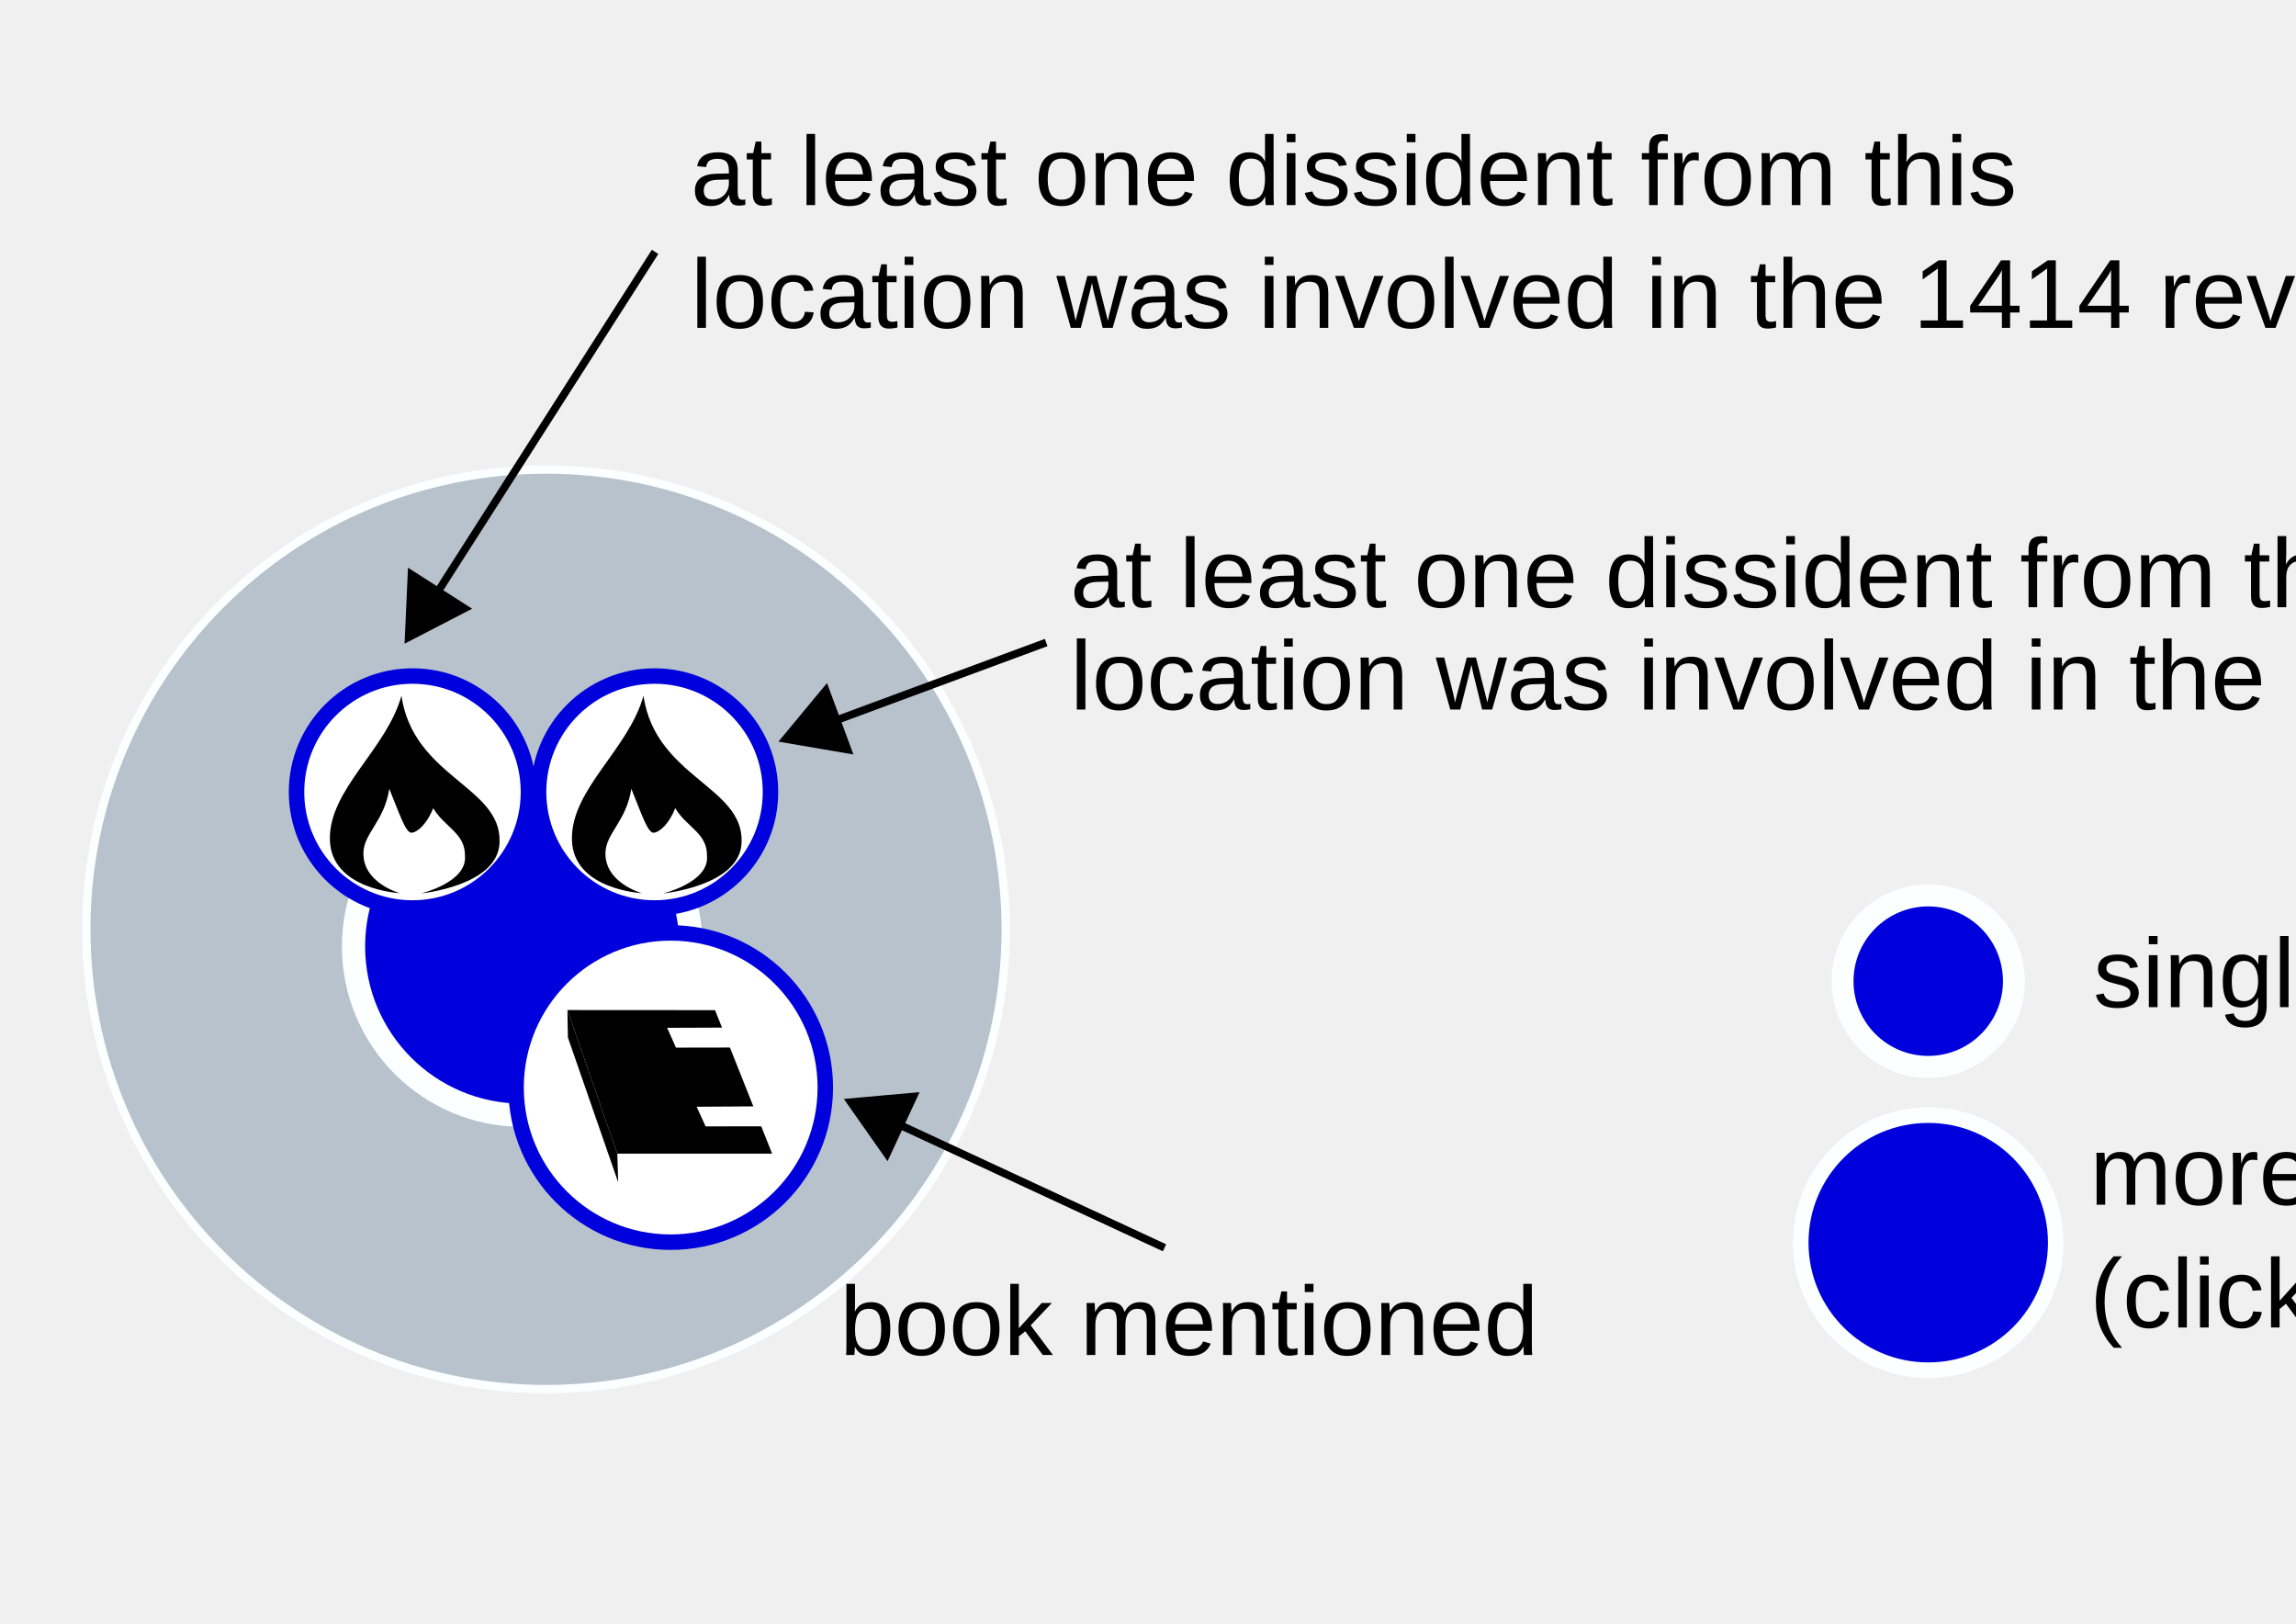
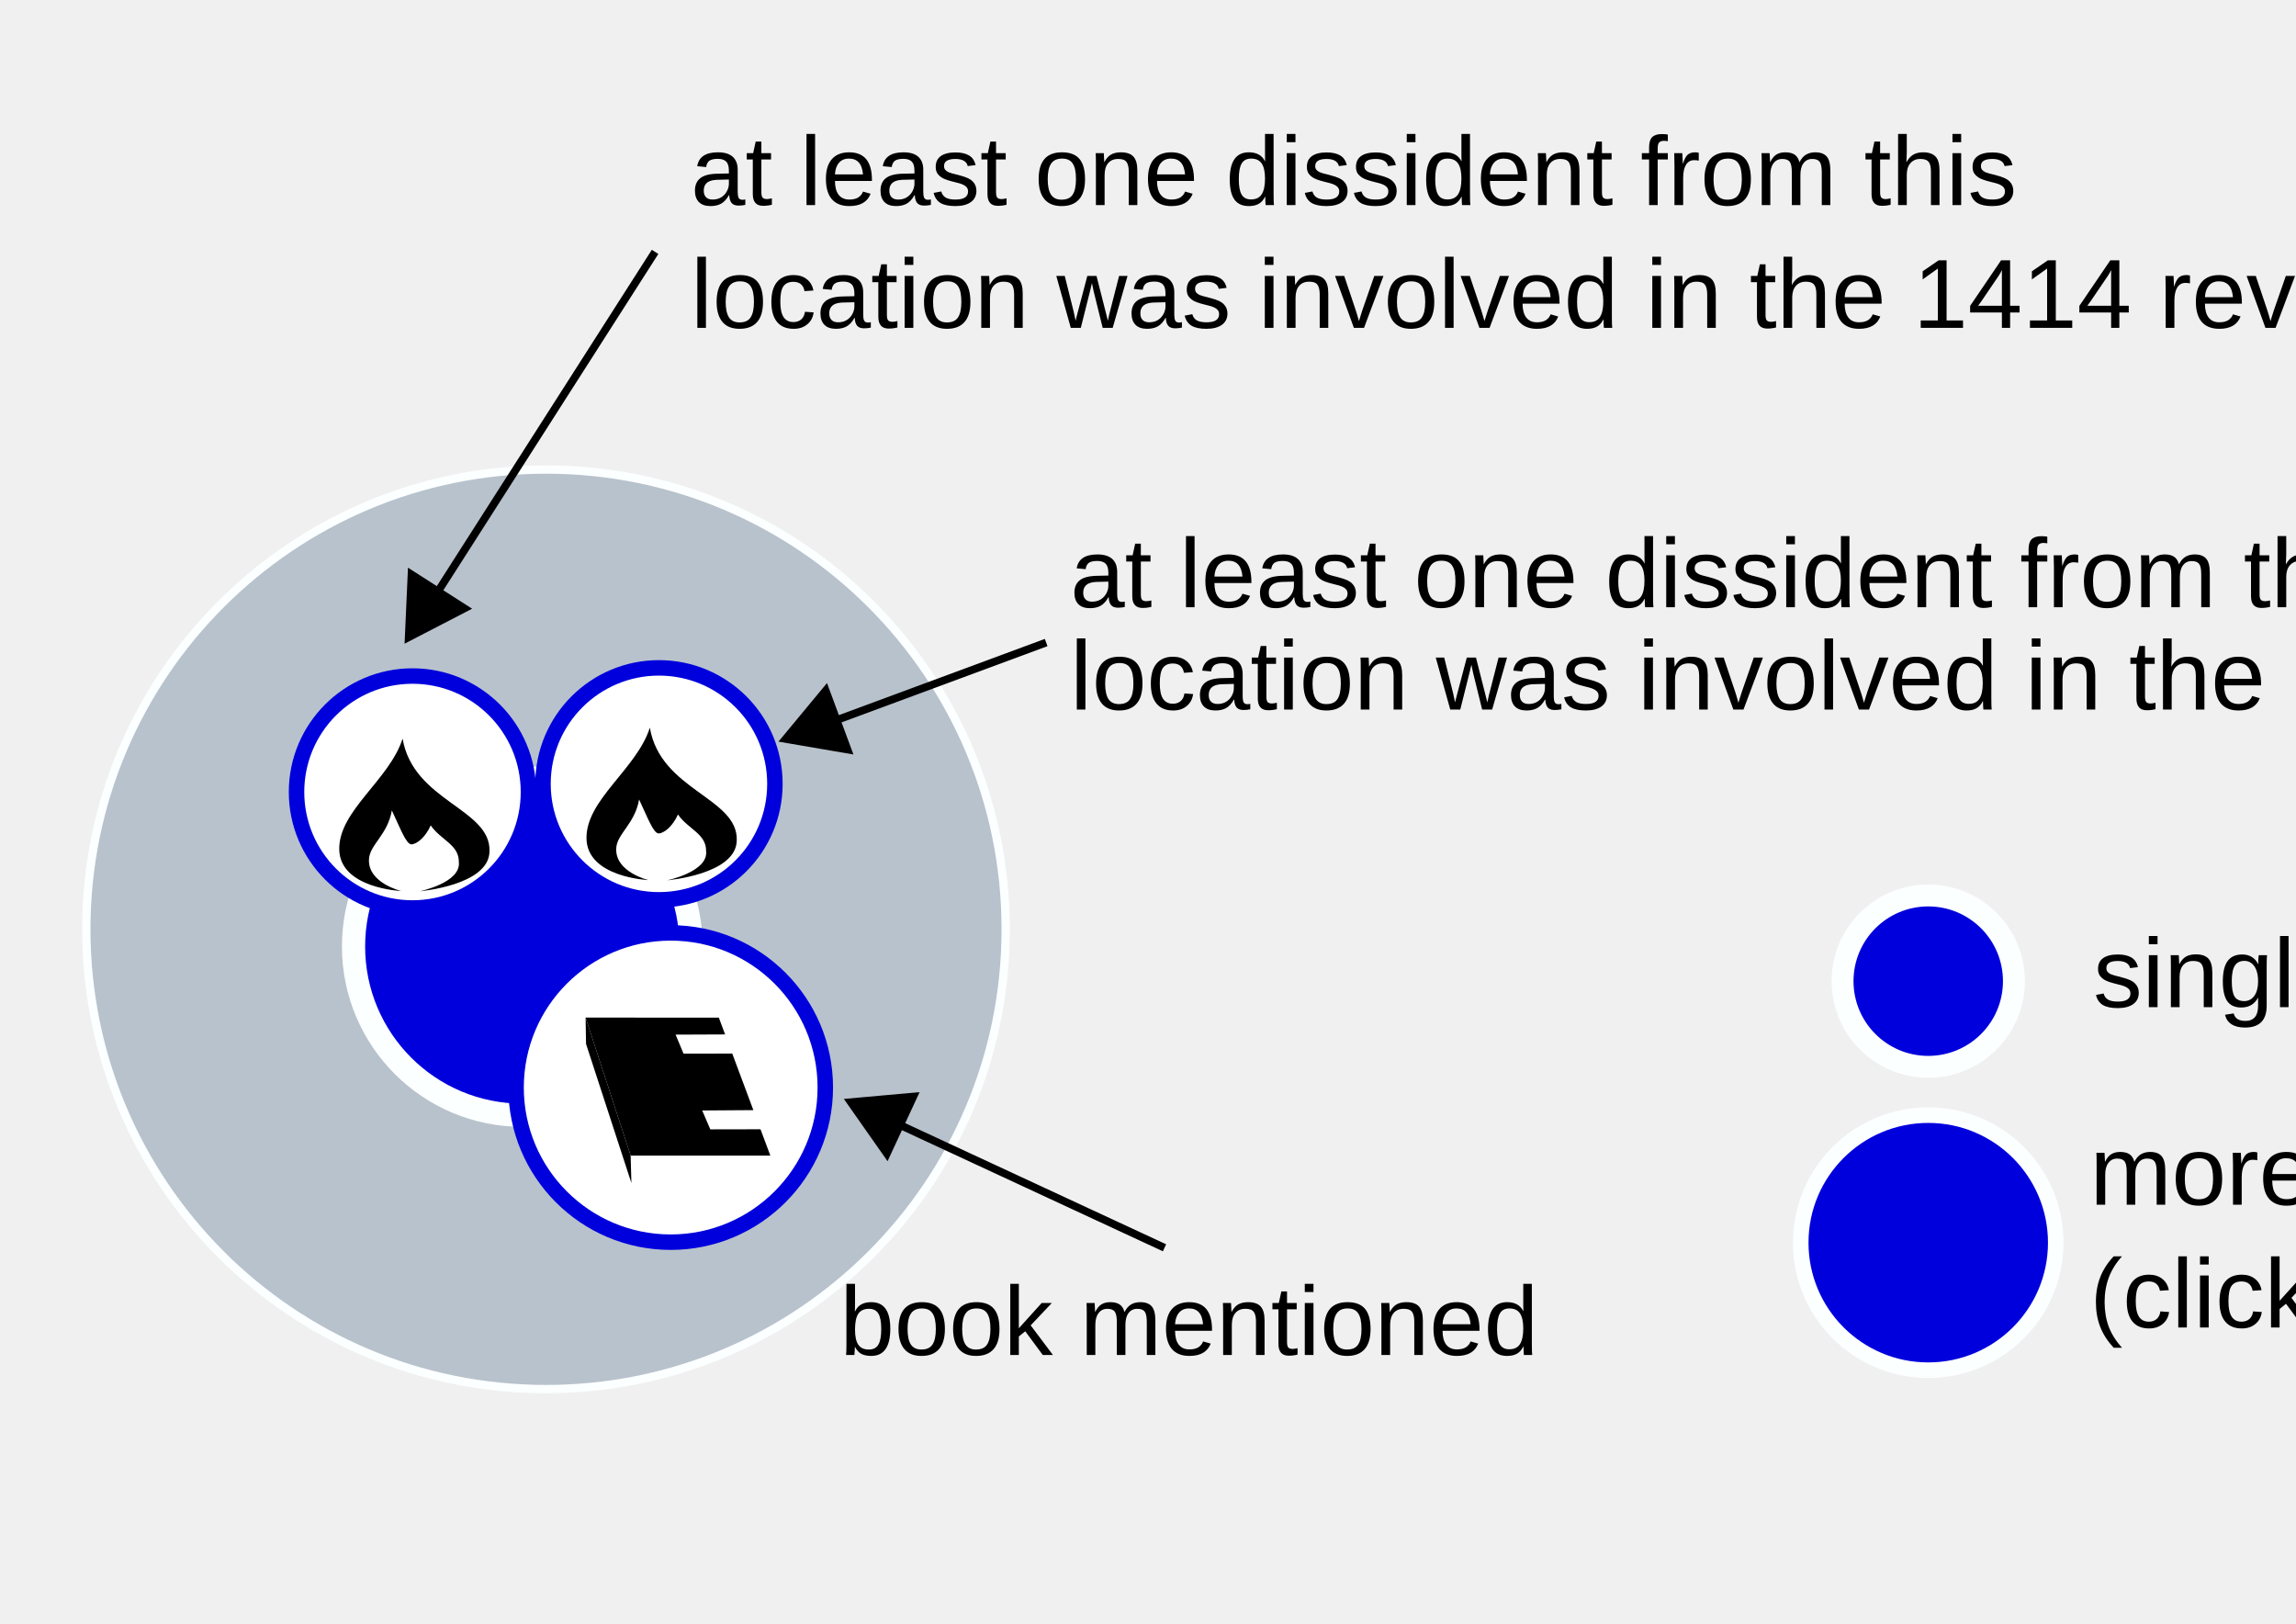
<svg xmlns="http://www.w3.org/2000/svg" width="297mm" height="210mm" viewBox="0 0 297 210" version="1.1" id="svg8">
  <defs id="defs2">
    <marker style="overflow:visible" id="marker1554" refX="0.0" refY="0.0" orient="auto">
      <path transform="scale(-0.8)" style="fill-rule:evenodd;stroke:#000000;stroke-width:1pt;stroke-opacity:1;fill:#000000;fill-opacity:1" d="M 5.77,0.0 L -2.88,5.0 L -2.88,-5.0 L 5.77,0.0 z " id="path1552" />
    </marker>
    <marker style="overflow:visible" id="marker1544" refX="0.0" refY="0.0" orient="auto">
      <path transform="scale(-0.8)" style="fill-rule:evenodd;stroke:#000000;stroke-width:1pt;stroke-opacity:1;fill:#000000;fill-opacity:1" d="M 5.77,0.0 L -2.88,5.0 L -2.88,-5.0 L 5.77,0.0 z " id="path1542" />
    </marker>
    <marker orient="auto" refY="0.0" refX="0.0" id="TriangleInL" style="overflow:visible">
      <path id="path983" d="M 5.77,0.0 L -2.88,5.0 L -2.88,-5.0 L 5.77,0.0 z " style="fill-rule:evenodd;stroke:#000000;stroke-width:1pt;stroke-opacity:1;fill:#000000;fill-opacity:1" transform="scale(-0.8)" />
    </marker>
    <marker style="overflow:visible" id="marker1448" refX="0.0" refY="0.0" orient="auto">
      <path transform="scale(1.1) translate(1,0)" d="M 8.719,4.034 L -2.207,0.016 L 8.719,-4.002 C 6.973,-1.63 6.983,1.616 8.719,4.034 z " style="fill-rule:evenodd;stroke-width:0.625;stroke-linejoin:round;stroke:#000000;stroke-opacity:1;fill:#000000;fill-opacity:1" id="path1446" />
    </marker>
    <marker style="overflow:visible" id="marker1438" refX="0.0" refY="0.0" orient="auto">
      <path transform="scale(1.1) translate(1,0)" d="M 8.719,4.034 L -2.207,0.016 L 8.719,-4.002 C 6.973,-1.63 6.983,1.616 8.719,4.034 z " style="fill-rule:evenodd;stroke-width:0.625;stroke-linejoin:round;stroke:#000000;stroke-opacity:1;fill:#000000;fill-opacity:1" id="path1436" />
    </marker>
    <marker style="overflow:visible" id="marker1156" refX="0.0" refY="0.0" orient="auto">
      <path transform="scale(0.8) translate(12.5,0)" style="fill-rule:evenodd;stroke:#000000;stroke-width:1pt;stroke-opacity:1;fill:#000000;fill-opacity:1" d="M 0.0,0.0 L 5.0,-5.0 L -12.5,0.0 L 5.0,5.0 L 0.0,0.0 z " id="path1154" />
    </marker>
    <marker style="overflow:visible" id="marker1134" refX="0.0" refY="0.0" orient="auto">
      <path transform="scale(0.8) translate(12.5,0)" style="fill-rule:evenodd;stroke:#000000;stroke-width:1pt;stroke-opacity:1;fill:#000000;fill-opacity:1" d="M 0.0,0.0 L 5.0,-5.0 L -12.5,0.0 L 5.0,5.0 L 0.0,0.0 z " id="path1132" />
    </marker>
  </defs>
  <g id="layer2" style="display:inline" transform="translate(0,-87)">
    <rect id="rect81" width="364.437" height="190.924" x="16.437" y="86.463" style="fill:none;stroke-width:0.184;fill-opacity:1" />
    <ellipse style="opacity:1;fill:#b8c2cc;fill-opacity:1;stroke:#fcffff;stroke-width:1.073;stroke-miterlimit:4;stroke-dasharray:none;stroke-dashoffset:13.984;stroke-opacity:1" id="path908" cx="70.629" cy="207.192" rx="59.463" ry="59.463" />
  </g>
  <g id="layer1" style="display:inline" transform="translate(0,-87)">
    <circle style="fill:#0000dc;fill-opacity:1;stroke:#fcffff;stroke-width:3;stroke-miterlimit:4;stroke-dasharray:none;stroke-opacity:1" id="path3795" cx="67.558" cy="209.41" r="21.826" />
    <g id="g4611" transform="translate(2.645833,102.4316)" style="stroke-width:2;stroke-miterlimit:4;stroke-dasharray:none;stroke:#0000dc;stroke-opacity:1">
      <circle r="20" style="fill:#ffffff;stroke-width:2;stroke-miterlimit:4;stroke-dasharray:none;stroke:#0000dc;stroke-opacity:1" cy="125.224" cx="84.112" id="path47-5" />
-       <g transform="matrix(1.208013,0,0,1.208013,-76.73043,-15.44024)" id="g3793" style="stroke-width:0;stroke-miterlimit:4;stroke-dasharray:none;stroke:#0000dc;stroke-opacity:1">
+       <g transform="matrix(1.090032,0,0,1.160918,-59.97344,-9.376183)" id="g3793" style="stroke:#0000dc;stroke-width:0;stroke-miterlimit:4;stroke-dasharray:none;stroke-opacity:1">
        <g id="g21" transform="translate(119.7224,-166.8502)" style="fill:#000000;fill-opacity:1;stroke:#0000dc;stroke-width:0;stroke-linecap:butt;stroke-linejoin:round;stroke-miterlimit:4;stroke-dasharray:none;stroke-opacity:1">
          <path id="path870-2" d="m 24.114,290.376 -16.217,0.006 0.09,3.055 15.996,-0.087" style="fill:none;stroke:#0000dc;stroke-width:0;stroke-miterlimit:4;stroke-dasharray:none;stroke-opacity:1" />
          <path id="path11" d="m 7.798,293.43 -5.381,-15.492 -0.053,-2.941 5.345,15.378 0.09,3.055" style="fill:#000000;stroke:#0000dc;stroke-width:0;stroke-miterlimit:4;stroke-dasharray:none;stroke-opacity:1" />
          <path id="path13" d="m 2.364,274.998 15.812,0.01 6.11,15.365 H 7.709 Z" style="fill:#000000;stroke:#0000dc;stroke-width:0;stroke-miterlimit:4;stroke-dasharray:none;stroke-opacity:1" />
          <path id="path15" d="m 19.333,276.875 -6.289,0.024 0.943,2.121 6.266,-0.011 z" style="fill:#ffffff;stroke:#0000dc;stroke-width:0;stroke-miterlimit:4;stroke-dasharray:none;stroke-opacity:1" />
          <path id="path17" d="m 22.663,285.307 -6.461,0.042 0.96,2.104 6.421,-0.011 z" style="fill:#ffffff;stroke:#0000dc;stroke-width:0;stroke-miterlimit:4;stroke-dasharray:none;stroke-opacity:1" />
          <path id="path19" d="m 3.915,276.585 4.291,12.238" style="fill:none;stroke:#0000dc;stroke-width:0;stroke-miterlimit:4;stroke-dasharray:none;stroke-opacity:1" />
        </g>
      </g>
    </g>
    <g id="g4622" transform="translate(17.00893,96.7619)" style="stroke:#0000dc;stroke-opacity:1;stroke-width:2;stroke-miterlimit:4;stroke-dasharray:none;stroke-linejoin:round">
      <circle r="15" style="fill:#ffffff;stroke-width:2;stroke:#0000dc;stroke-opacity:1;stroke-miterlimit:4;stroke-dasharray:none;stroke-linejoin:round" cy="92.672" cx="36.349" id="path47-5-6" />
-       <g transform="translate(23.85747,-190.7732)" id="g42" style="stroke:#0000dc;stroke-opacity:1;stroke-width:0;stroke-miterlimit:4;stroke-dasharray:none;stroke-linejoin:round">
+       <g transform="matrix(0.8855093,0,0,0.7722794,25.27536,-123.5252)" id="g42" style="stroke:#0000dc;stroke-width:0;stroke-linejoin:round;stroke-miterlimit:4;stroke-dasharray:none;stroke-opacity:1">
        <path style="fill:#000000;fill-opacity:1;stroke:#0000dc;stroke-width:0;stroke-linecap:round;stroke-linejoin:round;stroke-miterlimit:4;stroke-dasharray:none;stroke-opacity:1" d="m 10.86,296.528 c 0,0 -8.945,-0.433 -9.054,-6.949 -0.109,-6.507 7.318,-11.626 9.254,-18.575 1.569,10.557 12.933,11.692 12.695,18.909 -0.101,5.68 -10.156,6.648 -10.156,6.648 0,0 6.014,-1.437 5.679,-4.878 0.033,-2.94 -2.639,-3.675 -4.109,-6.147 -0.778,2.01 -2.038,3.14 -2.806,3.174 -0.768,0.033 -1.61,-2.608 -2.873,-5.679 -0.628,4.112 -3.219,5.715 -3.341,8.152 -0.2,4.009 4.711,5.345 4.711,5.345 z" id="path40" />
      </g>
    </g>
    <g transform="translate(48.31801,96.7619)" id="g4622-2" style="stroke:#0000dc;stroke-opacity:1;stroke-width:2;stroke-miterlimit:4;stroke-dasharray:none;stroke-linejoin:round">
-       <circle r="15" style="fill:#ffffff;stroke-width:2;stroke-miterlimit:4;stroke-dasharray:none;stroke:#0000dc;stroke-opacity:1;stroke-linejoin:round" cy="92.672" cx="36.349" id="path47-5-6-9" />
-       <g transform="translate(23.85747,-190.7732)" id="g42-1" style="stroke:#0000dc;stroke-opacity:1;stroke-width:0;stroke-miterlimit:4;stroke-dasharray:none;stroke-linejoin:round">
-         <path style="fill:#000000;fill-opacity:1;stroke:#0000dc;stroke-width:0;stroke-linecap:round;stroke-linejoin:round;stroke-miterlimit:4;stroke-dasharray:none;stroke-opacity:1" d="m 10.86,296.528 c 0,0 -8.945,-0.433 -9.054,-6.949 -0.109,-6.507 7.318,-11.626 9.254,-18.575 1.569,10.557 12.933,11.692 12.695,18.909 -0.101,5.68 -10.156,6.648 -10.156,6.648 0,0 6.014,-1.437 5.679,-4.878 0.033,-2.94 -2.639,-3.675 -4.109,-6.147 -0.778,2.01 -2.038,3.14 -2.806,3.174 -0.768,0.033 -1.61,-2.608 -2.873,-5.679 -0.628,4.112 -3.219,5.715 -3.341,8.152 -0.2,4.009 4.711,5.345 4.711,5.345 z" id="path40-2" />
+       <circle r="15" style="fill:#ffffff;stroke:#0000dc;stroke-width:2;stroke-linejoin:round;stroke-miterlimit:4;stroke-dasharray:none;stroke-opacity:1" cy="91.616" cx="36.921" id="path47-5-6-9" />
+       <g transform="translate(28.19708,-193.3057)" id="g42-1" style="stroke:#0000dc;stroke-width:0;stroke-linejoin:round;stroke-miterlimit:4;stroke-dasharray:none;stroke-opacity:1">
+         <path style="fill:#000000;fill-opacity:1;stroke:#0000dc;stroke-width:0;stroke-linecap:round;stroke-linejoin:round;stroke-miterlimit:4;stroke-dasharray:none;stroke-opacity:1" d="m 7.368,297.371 c 0,0 -7.921,-0.335 -8.017,-5.367 -0.096,-5.025 6.48,-8.978 8.195,-14.345 1.389,8.153 11.452,9.03 11.242,14.603 -0.09,4.386 -8.993,5.134 -8.993,5.134 0,0 5.325,-1.109 5.029,-3.767 0.03,-2.27 -2.337,-2.838 -3.639,-4.747 -0.689,1.552 -1.805,2.425 -2.485,2.451 -0.68,0.026 -1.426,-2.014 -2.544,-4.386 -0.556,3.175 -2.85,4.414 -2.958,6.295 -0.178,3.096 4.171,4.128 4.171,4.128 z" id="path40-2" />
      </g>
    </g>
    <ellipse style="fill:#0000dc;fill-opacity:1;stroke:#fcffff;stroke-width:2.012;stroke-miterlimit:4;stroke-dasharray:none;stroke-opacity:1" id="path3795-2" cx="249.428" cy="247.719" rx="16.494" ry="16.494" />
    <text xml:space="preserve" style="font-style:normal;font-variant:normal;font-weight:normal;font-stretch:normal;font-size:12.7px;line-height:1.25;font-family:arial;-inkscape-font-specification:'arial, Normal';font-variant-ligatures:normal;font-variant-caps:normal;font-variant-numeric:normal;font-feature-settings:normal;text-align:start;letter-spacing:0px;word-spacing:0px;writing-mode:lr-tb;text-anchor:start;opacity:1;fill:#000000;fill-opacity:1;stroke:none;stroke-width:0.265" x="89.347" y="113.53" id="text4788">
      <tspan x="89.347" y="113.53" style="font-style:normal;font-variant:normal;font-weight:normal;font-stretch:normal;font-size:12.7px;font-family:arial;-inkscape-font-specification:'arial, Normal';font-variant-ligatures:normal;font-variant-caps:normal;font-variant-numeric:normal;font-feature-settings:normal;text-align:start;writing-mode:lr-tb;text-anchor:start;stroke-width:0.265" id="tspan4790">at least one dissident from this</tspan>
      <tspan x="89.347" y="129.405" style="font-style:normal;font-variant:normal;font-weight:normal;font-stretch:normal;font-size:12.7px;font-family:arial;-inkscape-font-specification:'arial, Normal';font-variant-ligatures:normal;font-variant-caps:normal;font-variant-numeric:normal;font-feature-settings:normal;text-align:start;writing-mode:lr-tb;text-anchor:start;stroke-width:0.265" id="tspan852">location was involved in the 1414 revolt </tspan>
    </text>
    <text xml:space="preserve" style="font-style:normal;font-variant:normal;font-weight:normal;font-stretch:normal;font-size:12.7px;line-height:1.25;font-family:arial;-inkscape-font-specification:'arial, Normal';font-variant-ligatures:normal;font-variant-caps:normal;font-variant-numeric:normal;font-feature-settings:normal;text-align:start;letter-spacing:0px;word-spacing:0px;writing-mode:lr;text-anchor:start;fill:#000000;fill-opacity:1;stroke:none;stroke-width:0.265;" x="138.434" y="165.538" id="text4788-6">
      <tspan x="138.434" y="165.538" style="font-style:normal;font-variant:normal;font-weight:normal;font-stretch:normal;font-size:12.7px;font-family:arial;-inkscape-font-specification:'arial, Normal';font-variant-ligatures:normal;font-variant-caps:normal;font-variant-numeric:normal;font-feature-settings:normal;text-align:start;writing-mode:lr;text-anchor:start;stroke-width:0.265;" id="tspan4790-0">at least one dissident from this</tspan>
      <tspan x="138.434" y="178.767" style="font-style:normal;font-variant:normal;font-weight:normal;font-stretch:normal;font-size:12.7px;font-family:arial;-inkscape-font-specification:'arial, Normal';font-variant-ligatures:normal;font-variant-caps:normal;font-variant-numeric:normal;font-feature-settings:normal;text-align:start;writing-mode:lr;text-anchor:start;stroke-width:0.265;" id="tspan856">location was involved in the 1431 revolt </tspan>
    </text>
    <text xml:space="preserve" style="font-style:normal;font-variant:normal;font-weight:normal;font-stretch:normal;font-size:12.7px;line-height:1.25;font-family:arial;-inkscape-font-specification:'arial, Normal';font-variant-ligatures:normal;font-variant-caps:normal;font-variant-numeric:normal;font-feature-settings:normal;text-align:start;letter-spacing:0px;word-spacing:0px;writing-mode:lr-tb;text-anchor:start;fill:#000000;fill-opacity:1;stroke:none;stroke-width:0.265" x="108.634" y="262.243" id="text4788-6-6">
      <tspan x="108.634" y="262.243" style="font-style:normal;font-variant:normal;font-weight:normal;font-stretch:normal;font-size:12.7px;font-family:arial;-inkscape-font-specification:'arial, Normal';font-variant-ligatures:normal;font-variant-caps:normal;font-variant-numeric:normal;font-feature-settings:normal;text-align:start;writing-mode:lr-tb;text-anchor:start;stroke-width:0.265" id="tspan4790-0-2">book mentioned</tspan>
    </text>
    <path style="fill:none;stroke:#000000;stroke-width:1;stroke-linecap:butt;stroke-linejoin:miter;stroke-miterlimit:4;stroke-dasharray:none;stroke-dashoffset:3.7;stroke-opacity:1;marker-start:url(#marker1544)" d="m 55.395,165.464 29.343,-45.887" id="path4845" />
    <path style="fill:none;stroke:#000000;stroke-width:1;stroke-linecap:butt;stroke-linejoin:miter;stroke-miterlimit:4;stroke-dasharray:none;stroke-dashoffset:3.7;stroke-opacity:1;marker-start:url(#TriangleInL)" d="m 106.026,180.945 29.3,-10.843" id="path4845-8" />
    <path style="fill:none;stroke:#000000;stroke-width:1;stroke-linecap:butt;stroke-linejoin:miter;stroke-miterlimit:4;stroke-dasharray:none;stroke-dashoffset:3.7;stroke-opacity:1;marker-start:url(#marker1554)" d="m 114.31,231.522 36.324,16.86" id="path4845-8-3" />
    <circle style="display:inline;fill:#0000dc;fill-opacity:1;stroke:#fcffff;stroke-width:2.834;stroke-miterlimit:4;stroke-dasharray:none;stroke-opacity:1" id="path3795-1" cx="249.428" cy="213.897" r="11.083" />
    <text xml:space="preserve" style="font-style:normal;font-variant:normal;font-weight:normal;font-stretch:normal;font-size:12.7px;line-height:1.25;font-family:arial;-inkscape-font-specification:'arial, Normal';font-variant-ligatures:normal;font-variant-caps:normal;font-variant-numeric:normal;font-feature-settings:normal;text-align:start;letter-spacing:0px;word-spacing:0px;writing-mode:lr-tb;text-anchor:start;display:inline;fill:#000000;fill-opacity:1;stroke:none;stroke-width:0.265" x="270.335" y="242.813" id="text4788-6-6-6">
      <tspan x="270.335" y="242.813" style="font-style:normal;font-variant:normal;font-weight:normal;font-stretch:normal;font-size:12.7px;font-family:arial;-inkscape-font-specification:'arial, Normal';font-variant-ligatures:normal;font-variant-caps:normal;font-variant-numeric:normal;font-feature-settings:normal;text-align:start;writing-mode:lr-tb;text-anchor:start;stroke-width:0.265" id="tspan4790-0-2-6">more localities</tspan>
      <tspan x="270.335" y="258.688" style="font-style:normal;font-variant:normal;font-weight:normal;font-stretch:normal;font-size:12.7px;font-family:arial;-inkscape-font-specification:'arial, Normal';font-variant-ligatures:normal;font-variant-caps:normal;font-variant-numeric:normal;font-feature-settings:normal;text-align:start;writing-mode:lr-tb;text-anchor:start;stroke-width:0.265" id="tspan910">(click to zoom in)</tspan>
    </text>
    <text xml:space="preserve" style="font-style:normal;font-variant:normal;font-weight:normal;font-stretch:normal;font-size:12.7px;line-height:1.25;font-family:arial;-inkscape-font-specification:'arial, Normal';font-variant-ligatures:normal;font-variant-caps:normal;font-variant-numeric:normal;font-feature-settings:normal;text-align:start;letter-spacing:0px;word-spacing:0px;writing-mode:lr-tb;text-anchor:start;display:inline;fill:#000000;fill-opacity:1;stroke:none;stroke-width:0.265" x="270.769" y="217.257" id="text4788-6-6-6-2">
      <tspan x="270.769" y="217.257" style="font-style:normal;font-variant:normal;font-weight:normal;font-stretch:normal;font-size:12.7px;font-family:arial;-inkscape-font-specification:'arial, Normal';font-variant-ligatures:normal;font-variant-caps:normal;font-variant-numeric:normal;font-feature-settings:normal;text-align:start;writing-mode:lr-tb;text-anchor:start;stroke-width:0.265" id="tspan4790-0-2-6-1">single locality</tspan>
    </text>
  </g>
</svg>
